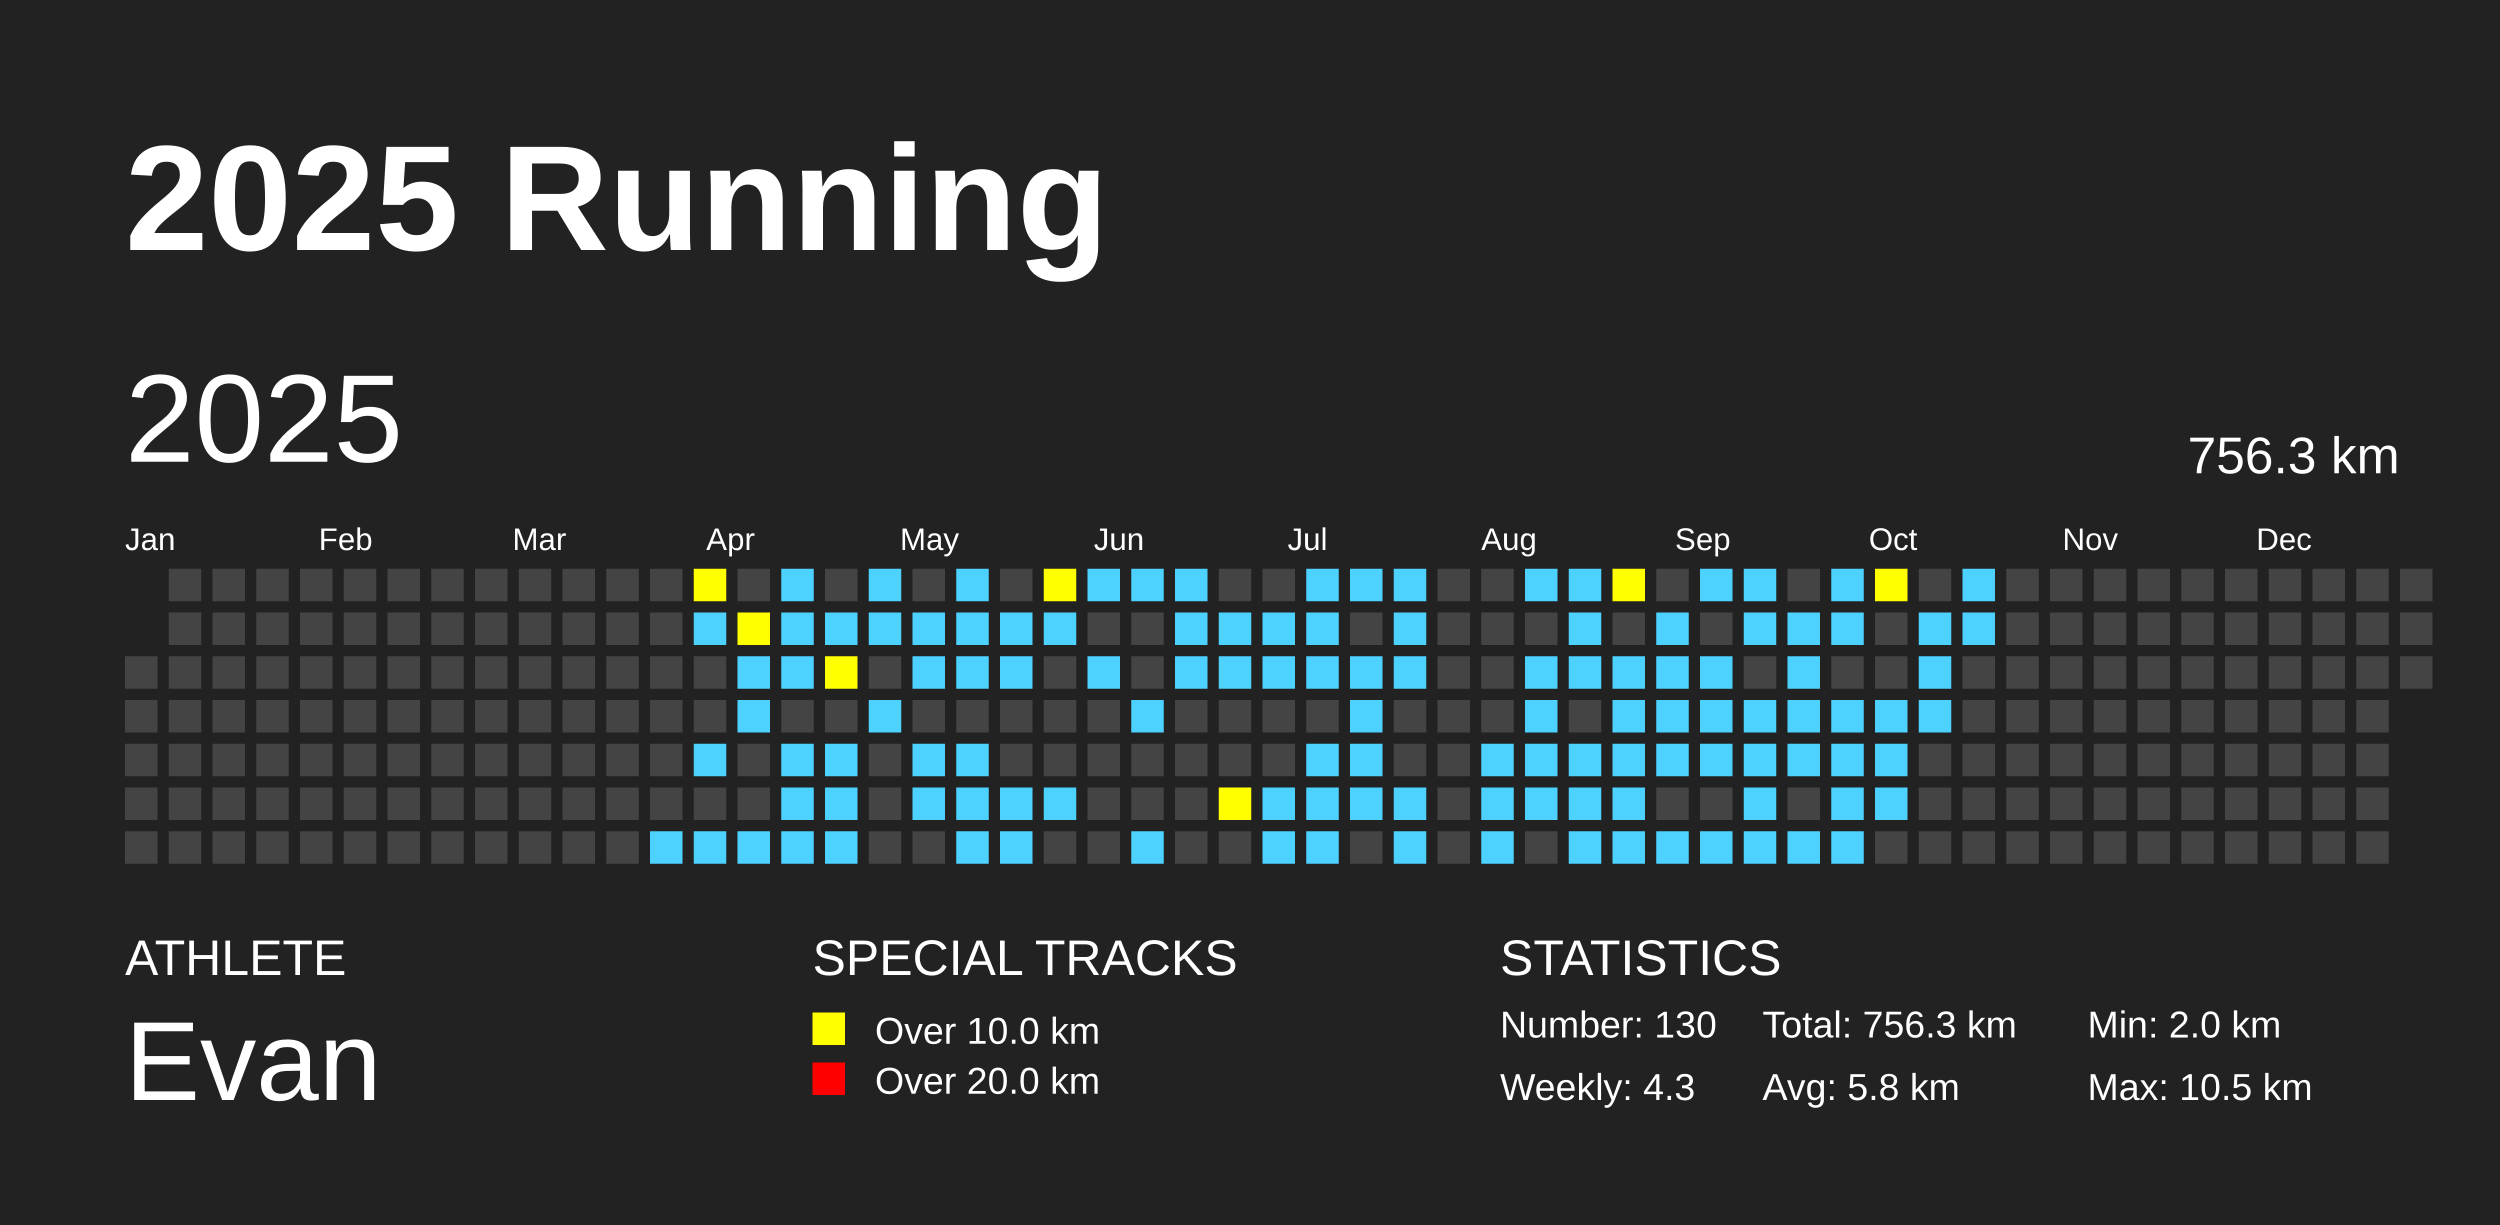
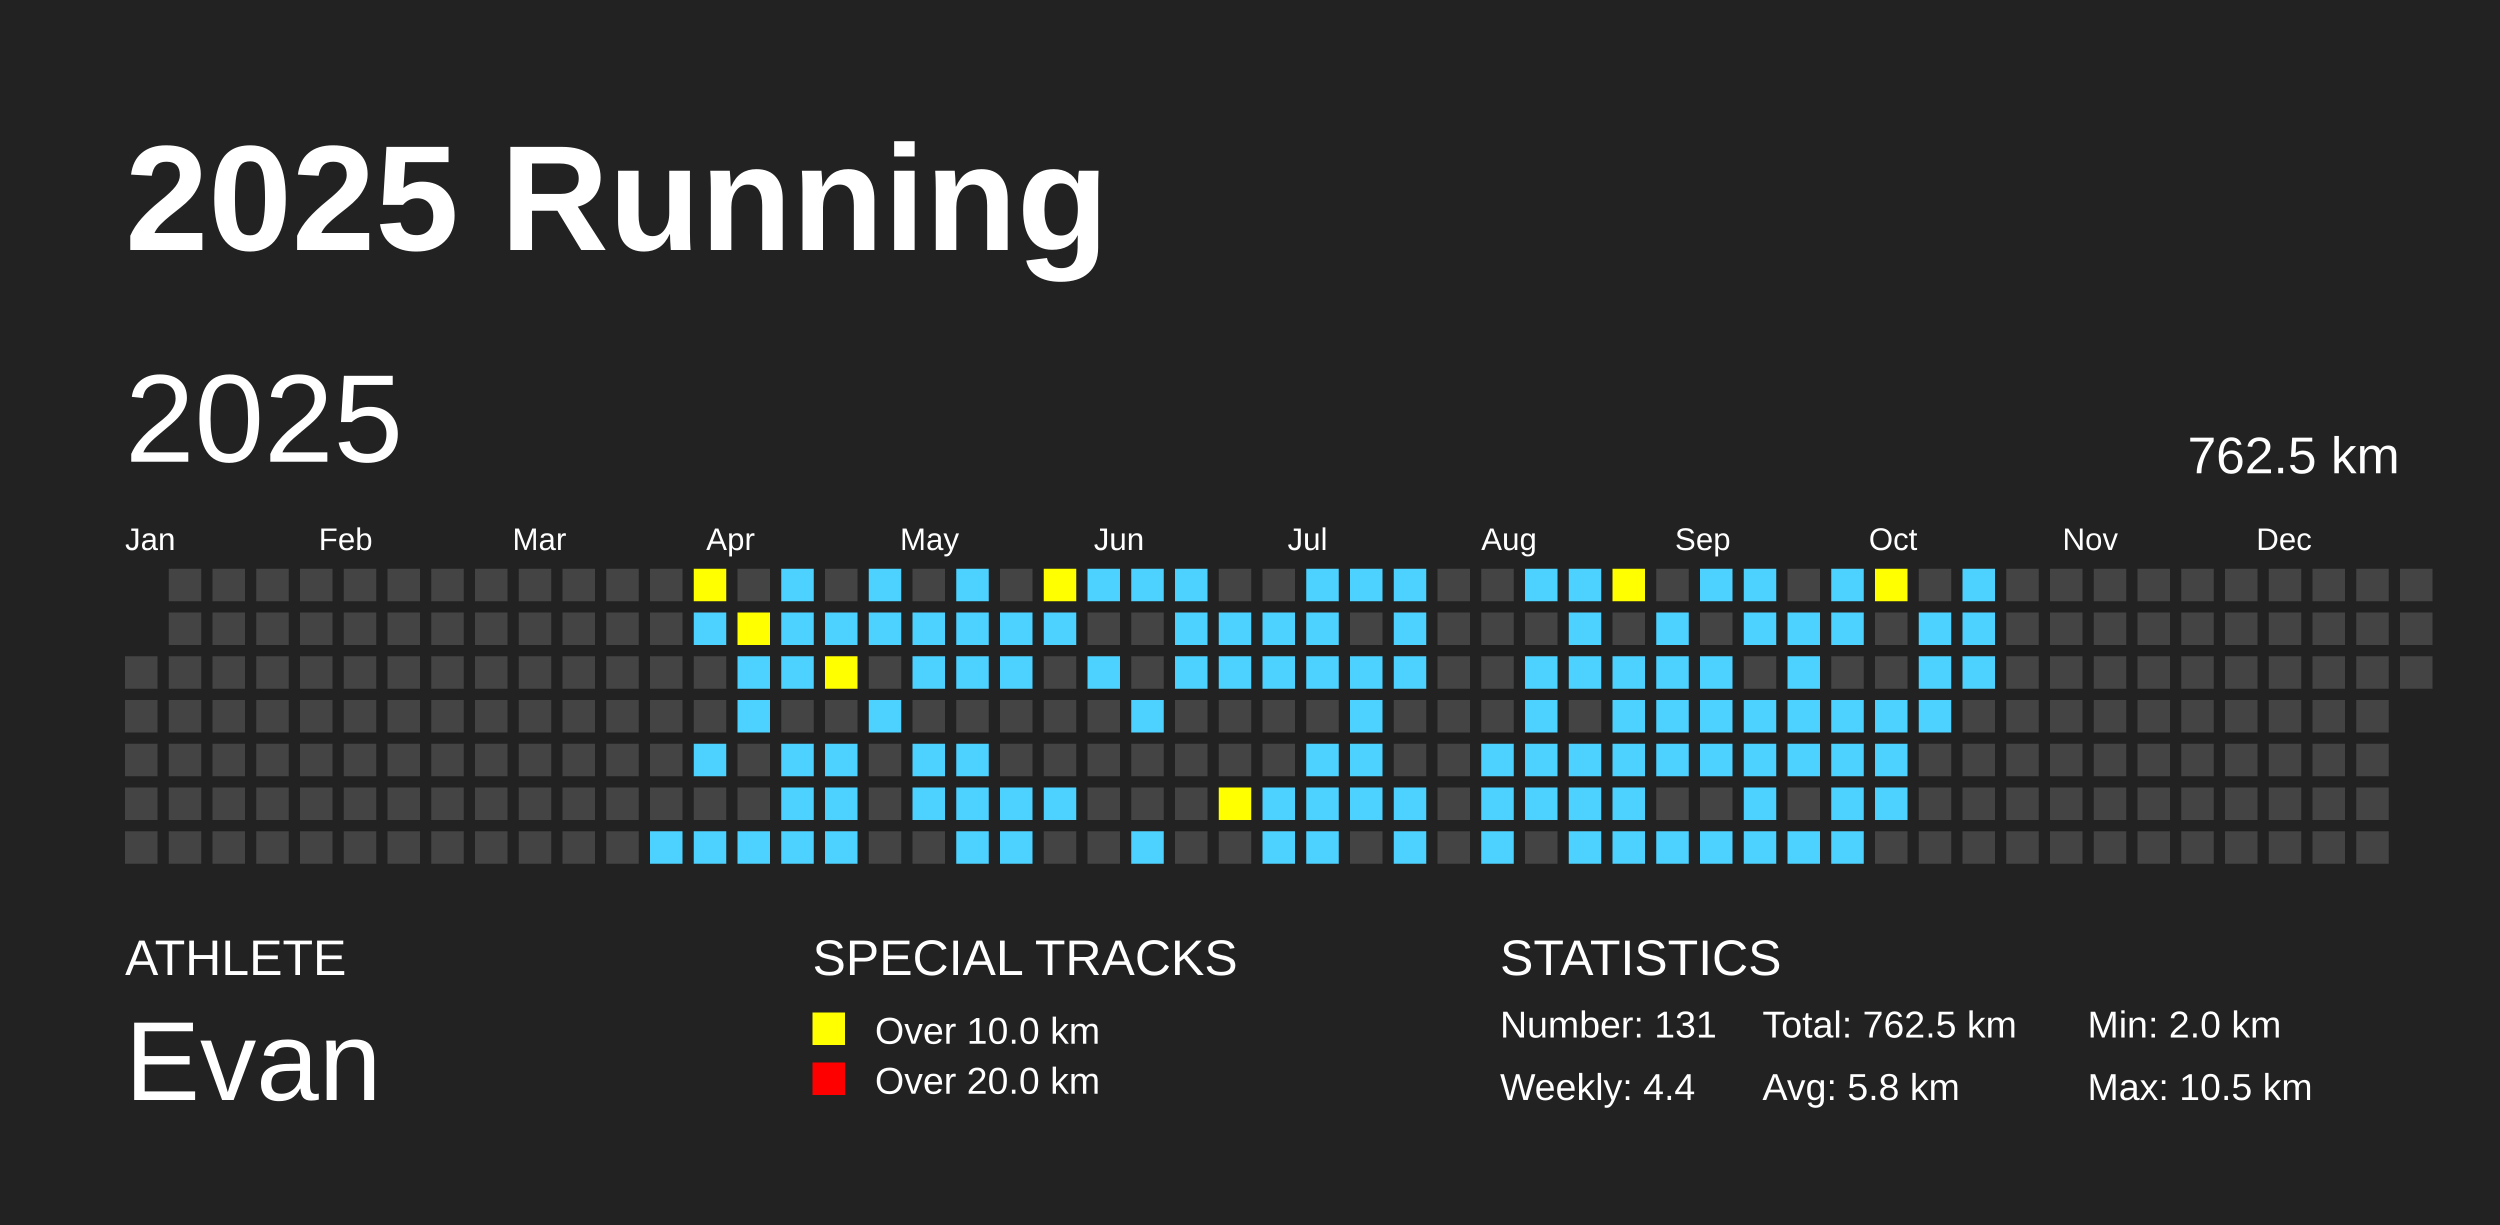
<svg xmlns="http://www.w3.org/2000/svg" baseProfile="full" height="98mm" version="1.1" viewBox="0,0,200,98" width="200mm">
  <defs />
  <rect fill="#222222" height="98" width="200" x="0" y="0" />
  <text fill="#FFFFFF" style="font-size:12px; font-family:Arial; font-weight:bold;" x="10" y="20">2025 Running</text>
  <text fill="#FFFFFF" style="font-size:4px; font-family:Arial" x="10" y="78">ATHLETE</text>
  <text fill="#FFFFFF" style="font-size:9px; font-family:Arial" x="10" y="88">Evan</text>
  <text fill="#FFFFFF" style="font-size:4px; font-family:Arial" x="65" y="78">SPECIAL TRACKS</text>
  <rect fill="yellow" height="2.6" width="2.6" x="65" y="81" />
  <text fill="#FFFFFF" style="font-size:3px; font-family:Arial" x="70" y="83.5">Over 10.0 km</text>
  <rect fill="red" height="2.6" width="2.6" x="65" y="85" />
  <text fill="#FFFFFF" style="font-size:3px; font-family:Arial" x="70" y="87.5">Over 20.0 km</text>
  <text fill="#FFFFFF" style="font-size:4px; font-family:Arial" x="120" y="78">STATISTICS</text>
-   <text fill="#FFFFFF" style="font-size:3px; font-family:Arial" x="120" y="83">Number: 130</text>
-   <text fill="#FFFFFF" style="font-size:3px; font-family:Arial" x="120" y="88">Weekly: 4.3</text>
-   <text fill="#FFFFFF" style="font-size:3px; font-family:Arial" x="141" y="83">Total: 756.3 km</text>
+   <text fill="#FFFFFF" style="font-size:3px; font-family:Arial" x="120" y="83">Number: 131</text>
+   <text fill="#FFFFFF" style="font-size:3px; font-family:Arial" x="120" y="88">Weekly: 4.4</text>
+   <text fill="#FFFFFF" style="font-size:3px; font-family:Arial" x="141" y="83">Total: 762.5 km</text>
  <text fill="#FFFFFF" style="font-size:3px; font-family:Arial" x="141" y="88">Avg: 5.8 km</text>
  <text fill="#FFFFFF" style="font-size:3px; font-family:Arial" x="167" y="83">Min: 2.0 km</text>
  <text fill="#FFFFFF" style="font-size:3px; font-family:Arial" x="167" y="88">Max: 10.5 km</text>
  <text dominant-baseline="hanging" fill="#FFFFFF" style="font-size:10.0px; font-family:Arial;" x="10" y="30">2025</text>
-   <text dominant-baseline="hanging" fill="#FFFFFF" style="font-size:4.125px; font-family:Arial;" x="175" y="35">756.3 km</text>
+   <text dominant-baseline="hanging" fill="#FFFFFF" style="font-size:4.125px; font-family:Arial;" x="175" y="35">762.5 km</text>
  <text fill="#FFFFFF" style="font-size:2.5px; font-family:Arial" x="10.0" y="44">Jan</text>
  <text fill="#FFFFFF" style="font-size:2.5px; font-family:Arial" x="25.5" y="44">Feb</text>
  <text fill="#FFFFFF" style="font-size:2.5px; font-family:Arial" x="41.0" y="44">Mar</text>
  <text fill="#FFFFFF" style="font-size:2.5px; font-family:Arial" x="56.5" y="44">Apr</text>
  <text fill="#FFFFFF" style="font-size:2.5px; font-family:Arial" x="72.0" y="44">May</text>
  <text fill="#FFFFFF" style="font-size:2.5px; font-family:Arial" x="87.5" y="44">Jun</text>
  <text fill="#FFFFFF" style="font-size:2.5px; font-family:Arial" x="103.0" y="44">Jul</text>
  <text fill="#FFFFFF" style="font-size:2.5px; font-family:Arial" x="118.5" y="44">Aug</text>
  <text fill="#FFFFFF" style="font-size:2.5px; font-family:Arial" x="134.0" y="44">Sep</text>
  <text fill="#FFFFFF" style="font-size:2.5px; font-family:Arial" x="149.5" y="44">Oct</text>
  <text fill="#FFFFFF" style="font-size:2.5px; font-family:Arial" x="165.0" y="44">Nov</text>
  <text fill="#FFFFFF" style="font-size:2.5px; font-family:Arial" x="180.5" y="44">Dec</text>
  <rect fill="#444444" height="2.6" width="2.6" x="10.0" y="52.5" />
  <rect fill="#444444" height="2.6" width="2.6" x="10.0" y="56.0" />
  <rect fill="#444444" height="2.6" width="2.6" x="10.0" y="59.5" />
  <rect fill="#444444" height="2.6" width="2.6" x="10.0" y="63.0" />
  <rect fill="#444444" height="2.6" width="2.6" x="10.0" y="66.5" />
  <rect fill="#444444" height="2.6" width="2.6" x="13.5" y="45.5" />
  <rect fill="#444444" height="2.6" width="2.6" x="13.5" y="49.0" />
  <rect fill="#444444" height="2.6" width="2.6" x="13.5" y="52.5" />
  <rect fill="#444444" height="2.6" width="2.6" x="13.5" y="56.0" />
  <rect fill="#444444" height="2.6" width="2.6" x="13.5" y="59.5" />
  <rect fill="#444444" height="2.6" width="2.6" x="13.5" y="63.0" />
  <rect fill="#444444" height="2.6" width="2.6" x="13.5" y="66.5" />
  <rect fill="#444444" height="2.6" width="2.6" x="17.0" y="45.5" />
  <rect fill="#444444" height="2.6" width="2.6" x="17.0" y="49.0" />
  <rect fill="#444444" height="2.6" width="2.6" x="17.0" y="52.5" />
  <rect fill="#444444" height="2.6" width="2.6" x="17.0" y="56.0" />
  <rect fill="#444444" height="2.6" width="2.6" x="17.0" y="59.5" />
  <rect fill="#444444" height="2.6" width="2.6" x="17.0" y="63.0" />
  <rect fill="#444444" height="2.6" width="2.6" x="17.0" y="66.5" />
  <rect fill="#444444" height="2.6" width="2.6" x="20.5" y="45.5" />
  <rect fill="#444444" height="2.6" width="2.6" x="20.5" y="49.0" />
  <rect fill="#444444" height="2.6" width="2.6" x="20.5" y="52.5" />
  <rect fill="#444444" height="2.6" width="2.6" x="20.5" y="56.0" />
  <rect fill="#444444" height="2.6" width="2.6" x="20.5" y="59.5" />
  <rect fill="#444444" height="2.6" width="2.6" x="20.5" y="63.0" />
  <rect fill="#444444" height="2.6" width="2.6" x="20.5" y="66.5" />
  <rect fill="#444444" height="2.6" width="2.6" x="24.0" y="45.5" />
  <rect fill="#444444" height="2.6" width="2.6" x="24.0" y="49.0" />
  <rect fill="#444444" height="2.6" width="2.6" x="24.0" y="52.5" />
  <rect fill="#444444" height="2.6" width="2.6" x="24.0" y="56.0" />
  <rect fill="#444444" height="2.6" width="2.6" x="24.0" y="59.5" />
  <rect fill="#444444" height="2.6" width="2.6" x="24.0" y="63.0" />
  <rect fill="#444444" height="2.6" width="2.6" x="24.0" y="66.5" />
  <rect fill="#444444" height="2.6" width="2.6" x="27.5" y="45.5" />
  <rect fill="#444444" height="2.6" width="2.6" x="27.5" y="49.0" />
  <rect fill="#444444" height="2.6" width="2.6" x="27.5" y="52.5" />
  <rect fill="#444444" height="2.6" width="2.6" x="27.5" y="56.0" />
  <rect fill="#444444" height="2.6" width="2.6" x="27.5" y="59.5" />
  <rect fill="#444444" height="2.6" width="2.6" x="27.5" y="63.0" />
  <rect fill="#444444" height="2.6" width="2.6" x="27.5" y="66.5" />
  <rect fill="#444444" height="2.6" width="2.6" x="31.0" y="45.5" />
  <rect fill="#444444" height="2.6" width="2.6" x="31.0" y="49.0" />
  <rect fill="#444444" height="2.6" width="2.6" x="31.0" y="52.5" />
  <rect fill="#444444" height="2.6" width="2.6" x="31.0" y="56.0" />
  <rect fill="#444444" height="2.6" width="2.6" x="31.0" y="59.5" />
  <rect fill="#444444" height="2.6" width="2.6" x="31.0" y="63.0" />
  <rect fill="#444444" height="2.6" width="2.6" x="31.0" y="66.5" />
  <rect fill="#444444" height="2.6" width="2.6" x="34.5" y="45.5" />
  <rect fill="#444444" height="2.6" width="2.6" x="34.5" y="49.0" />
  <rect fill="#444444" height="2.6" width="2.6" x="34.5" y="52.5" />
  <rect fill="#444444" height="2.6" width="2.6" x="34.5" y="56.0" />
  <rect fill="#444444" height="2.6" width="2.6" x="34.5" y="59.5" />
  <rect fill="#444444" height="2.6" width="2.6" x="34.5" y="63.0" />
  <rect fill="#444444" height="2.6" width="2.6" x="34.5" y="66.5" />
  <rect fill="#444444" height="2.6" width="2.6" x="38.0" y="45.5" />
  <rect fill="#444444" height="2.6" width="2.6" x="38.0" y="49.0" />
  <rect fill="#444444" height="2.6" width="2.6" x="38.0" y="52.5" />
  <rect fill="#444444" height="2.6" width="2.6" x="38.0" y="56.0" />
  <rect fill="#444444" height="2.6" width="2.6" x="38.0" y="59.5" />
  <rect fill="#444444" height="2.6" width="2.6" x="38.0" y="63.0" />
  <rect fill="#444444" height="2.6" width="2.6" x="38.0" y="66.5" />
  <rect fill="#444444" height="2.6" width="2.6" x="41.5" y="45.5" />
  <rect fill="#444444" height="2.6" width="2.6" x="41.5" y="49.0" />
  <rect fill="#444444" height="2.6" width="2.6" x="41.5" y="52.5" />
  <rect fill="#444444" height="2.6" width="2.6" x="41.5" y="56.0" />
  <rect fill="#444444" height="2.6" width="2.6" x="41.5" y="59.5" />
  <rect fill="#444444" height="2.6" width="2.6" x="41.5" y="63.0" />
  <rect fill="#444444" height="2.6" width="2.6" x="41.5" y="66.5" />
  <rect fill="#444444" height="2.6" width="2.6" x="45.0" y="45.5" />
  <rect fill="#444444" height="2.6" width="2.6" x="45.0" y="49.0" />
  <rect fill="#444444" height="2.6" width="2.6" x="45.0" y="52.5" />
  <rect fill="#444444" height="2.6" width="2.6" x="45.0" y="56.0" />
  <rect fill="#444444" height="2.6" width="2.6" x="45.0" y="59.5" />
  <rect fill="#444444" height="2.6" width="2.6" x="45.0" y="63.0" />
  <rect fill="#444444" height="2.6" width="2.6" x="45.0" y="66.5" />
  <rect fill="#444444" height="2.6" width="2.6" x="48.5" y="45.5" />
  <rect fill="#444444" height="2.6" width="2.6" x="48.5" y="49.0" />
  <rect fill="#444444" height="2.6" width="2.6" x="48.5" y="52.5" />
  <rect fill="#444444" height="2.6" width="2.6" x="48.5" y="56.0" />
  <rect fill="#444444" height="2.6" width="2.6" x="48.5" y="59.5" />
  <rect fill="#444444" height="2.6" width="2.6" x="48.5" y="63.0" />
  <rect fill="#444444" height="2.6" width="2.6" x="48.5" y="66.5" />
  <rect fill="#444444" height="2.6" width="2.6" x="52.0" y="45.5" />
  <rect fill="#444444" height="2.6" width="2.6" x="52.0" y="49.0" />
  <rect fill="#444444" height="2.6" width="2.6" x="52.0" y="52.5" />
  <rect fill="#444444" height="2.6" width="2.6" x="52.0" y="56.0" />
  <rect fill="#444444" height="2.6" width="2.6" x="52.0" y="59.5" />
  <rect fill="#444444" height="2.6" width="2.6" x="52.0" y="63.0" />
  <rect fill="#4DD2FF" height="2.6" width="2.6" x="52.0" y="66.5" />
  <rect fill="yellow" height="2.6" width="2.6" x="55.5" y="45.5" />
  <rect fill="#4DD2FF" height="2.6" width="2.6" x="55.5" y="49.0" />
  <rect fill="#444444" height="2.6" width="2.6" x="55.5" y="52.5" />
  <rect fill="#444444" height="2.6" width="2.6" x="55.5" y="56.0" />
  <rect fill="#4DD2FF" height="2.6" width="2.6" x="55.5" y="59.5" />
  <rect fill="#444444" height="2.6" width="2.6" x="55.5" y="63.0" />
  <rect fill="#4DD2FF" height="2.6" width="2.6" x="55.5" y="66.5" />
  <rect fill="#444444" height="2.6" width="2.6" x="59.0" y="45.5" />
  <rect fill="yellow" height="2.6" width="2.6" x="59.0" y="49.0" />
  <rect fill="#4DD2FF" height="2.6" width="2.6" x="59.0" y="52.5" />
  <rect fill="#4DD2FF" height="2.6" width="2.6" x="59.0" y="56.0" />
  <rect fill="#444444" height="2.6" width="2.6" x="59.0" y="59.5" />
  <rect fill="#444444" height="2.6" width="2.6" x="59.0" y="63.0" />
  <rect fill="#4DD2FF" height="2.6" width="2.6" x="59.0" y="66.5" />
  <rect fill="#4DD2FF" height="2.6" width="2.6" x="62.5" y="45.5" />
  <rect fill="#4DD2FF" height="2.6" width="2.6" x="62.5" y="49.0" />
  <rect fill="#4DD2FF" height="2.6" width="2.6" x="62.5" y="52.5" />
  <rect fill="#444444" height="2.6" width="2.6" x="62.5" y="56.0" />
  <rect fill="#4DD2FF" height="2.6" width="2.6" x="62.5" y="59.5" />
  <rect fill="#4DD2FF" height="2.6" width="2.6" x="62.5" y="63.0" />
  <rect fill="#4DD2FF" height="2.6" width="2.6" x="62.5" y="66.5" />
  <rect fill="#444444" height="2.6" width="2.6" x="66.0" y="45.5" />
  <rect fill="#4DD2FF" height="2.6" width="2.6" x="66.0" y="49.0" />
  <rect fill="yellow" height="2.6" width="2.6" x="66.0" y="52.5" />
  <rect fill="#444444" height="2.6" width="2.6" x="66.0" y="56.0" />
  <rect fill="#4DD2FF" height="2.6" width="2.6" x="66.0" y="59.5" />
  <rect fill="#4DD2FF" height="2.6" width="2.6" x="66.0" y="63.0" />
  <rect fill="#4DD2FF" height="2.6" width="2.6" x="66.0" y="66.5" />
  <rect fill="#4DD2FF" height="2.6" width="2.6" x="69.5" y="45.5" />
  <rect fill="#4DD2FF" height="2.6" width="2.6" x="69.5" y="49.0" />
  <rect fill="#444444" height="2.6" width="2.6" x="69.5" y="52.5" />
  <rect fill="#4DD2FF" height="2.6" width="2.6" x="69.5" y="56.0" />
  <rect fill="#444444" height="2.6" width="2.6" x="69.5" y="59.5" />
  <rect fill="#444444" height="2.6" width="2.6" x="69.5" y="63.0" />
  <rect fill="#444444" height="2.6" width="2.6" x="69.5" y="66.5" />
  <rect fill="#444444" height="2.6" width="2.6" x="73.0" y="45.5" />
  <rect fill="#4DD2FF" height="2.6" width="2.6" x="73.0" y="49.0" />
  <rect fill="#4DD2FF" height="2.6" width="2.6" x="73.0" y="52.5" />
  <rect fill="#444444" height="2.6" width="2.6" x="73.0" y="56.0" />
  <rect fill="#4DD2FF" height="2.6" width="2.6" x="73.0" y="59.5" />
  <rect fill="#4DD2FF" height="2.6" width="2.6" x="73.0" y="63.0" />
  <rect fill="#444444" height="2.6" width="2.6" x="73.0" y="66.5" />
  <rect fill="#4DD2FF" height="2.6" width="2.6" x="76.5" y="45.5" />
  <rect fill="#4DD2FF" height="2.6" width="2.6" x="76.5" y="49.0" />
  <rect fill="#4DD2FF" height="2.6" width="2.6" x="76.5" y="52.5" />
  <rect fill="#444444" height="2.6" width="2.6" x="76.5" y="56.0" />
  <rect fill="#4DD2FF" height="2.6" width="2.6" x="76.5" y="59.5" />
  <rect fill="#4DD2FF" height="2.6" width="2.6" x="76.5" y="63.0" />
  <rect fill="#4DD2FF" height="2.6" width="2.6" x="76.5" y="66.5" />
  <rect fill="#444444" height="2.6" width="2.6" x="80.0" y="45.5" />
  <rect fill="#4DD2FF" height="2.6" width="2.6" x="80.0" y="49.0" />
  <rect fill="#4DD2FF" height="2.6" width="2.6" x="80.0" y="52.5" />
  <rect fill="#444444" height="2.6" width="2.6" x="80.0" y="56.0" />
  <rect fill="#444444" height="2.6" width="2.6" x="80.0" y="59.5" />
  <rect fill="#4DD2FF" height="2.6" width="2.6" x="80.0" y="63.0" />
  <rect fill="#4DD2FF" height="2.6" width="2.6" x="80.0" y="66.5" />
  <rect fill="yellow" height="2.6" width="2.6" x="83.5" y="45.5" />
  <rect fill="#4DD2FF" height="2.6" width="2.6" x="83.5" y="49.0" />
  <rect fill="#444444" height="2.6" width="2.6" x="83.5" y="52.5" />
  <rect fill="#444444" height="2.6" width="2.6" x="83.5" y="56.0" />
  <rect fill="#444444" height="2.6" width="2.6" x="83.5" y="59.5" />
  <rect fill="#4DD2FF" height="2.6" width="2.6" x="83.5" y="63.0" />
  <rect fill="#444444" height="2.6" width="2.6" x="83.5" y="66.5" />
  <rect fill="#4DD2FF" height="2.6" width="2.6" x="87.0" y="45.5" />
  <rect fill="#444444" height="2.6" width="2.6" x="87.0" y="49.0" />
  <rect fill="#4DD2FF" height="2.6" width="2.6" x="87.0" y="52.5" />
  <rect fill="#444444" height="2.6" width="2.6" x="87.0" y="56.0" />
  <rect fill="#444444" height="2.6" width="2.6" x="87.0" y="59.5" />
  <rect fill="#444444" height="2.6" width="2.6" x="87.0" y="63.0" />
  <rect fill="#444444" height="2.6" width="2.6" x="87.0" y="66.5" />
  <rect fill="#4DD2FF" height="2.6" width="2.6" x="90.5" y="45.5" />
  <rect fill="#444444" height="2.6" width="2.6" x="90.5" y="49.0" />
  <rect fill="#444444" height="2.6" width="2.6" x="90.5" y="52.5" />
  <rect fill="#4DD2FF" height="2.6" width="2.6" x="90.5" y="56.0" />
  <rect fill="#444444" height="2.6" width="2.6" x="90.5" y="59.5" />
  <rect fill="#444444" height="2.6" width="2.6" x="90.5" y="63.0" />
  <rect fill="#4DD2FF" height="2.6" width="2.6" x="90.5" y="66.5" />
  <rect fill="#4DD2FF" height="2.6" width="2.6" x="94.0" y="45.5" />
  <rect fill="#4DD2FF" height="2.6" width="2.6" x="94.0" y="49.0" />
  <rect fill="#4DD2FF" height="2.6" width="2.6" x="94.0" y="52.5" />
  <rect fill="#444444" height="2.6" width="2.6" x="94.0" y="56.0" />
  <rect fill="#444444" height="2.6" width="2.6" x="94.0" y="59.5" />
  <rect fill="#444444" height="2.6" width="2.6" x="94.0" y="63.0" />
  <rect fill="#444444" height="2.6" width="2.6" x="94.0" y="66.5" />
  <rect fill="#444444" height="2.6" width="2.6" x="97.5" y="45.5" />
  <rect fill="#4DD2FF" height="2.6" width="2.6" x="97.5" y="49.0" />
  <rect fill="#4DD2FF" height="2.6" width="2.6" x="97.5" y="52.5" />
  <rect fill="#444444" height="2.6" width="2.6" x="97.5" y="56.0" />
  <rect fill="#444444" height="2.6" width="2.6" x="97.5" y="59.5" />
  <rect fill="yellow" height="2.6" width="2.6" x="97.5" y="63.0" />
  <rect fill="#444444" height="2.6" width="2.6" x="97.5" y="66.5" />
  <rect fill="#444444" height="2.6" width="2.6" x="101.0" y="45.5" />
  <rect fill="#4DD2FF" height="2.6" width="2.6" x="101.0" y="49.0" />
  <rect fill="#4DD2FF" height="2.6" width="2.6" x="101.0" y="52.5" />
  <rect fill="#444444" height="2.6" width="2.6" x="101.0" y="56.0" />
  <rect fill="#444444" height="2.6" width="2.6" x="101.0" y="59.5" />
  <rect fill="#4DD2FF" height="2.6" width="2.6" x="101.0" y="63.0" />
  <rect fill="#4DD2FF" height="2.6" width="2.6" x="101.0" y="66.5" />
  <rect fill="#4DD2FF" height="2.6" width="2.6" x="104.5" y="45.5" />
  <rect fill="#4DD2FF" height="2.6" width="2.6" x="104.5" y="49.0" />
  <rect fill="#4DD2FF" height="2.6" width="2.6" x="104.5" y="52.5" />
  <rect fill="#444444" height="2.6" width="2.6" x="104.5" y="56.0" />
  <rect fill="#4DD2FF" height="2.6" width="2.6" x="104.5" y="59.5" />
  <rect fill="#4DD2FF" height="2.6" width="2.6" x="104.5" y="63.0" />
  <rect fill="#4DD2FF" height="2.6" width="2.6" x="104.5" y="66.5" />
  <rect fill="#4DD2FF" height="2.6" width="2.6" x="108.0" y="45.5" />
  <rect fill="#444444" height="2.6" width="2.6" x="108.0" y="49.0" />
  <rect fill="#4DD2FF" height="2.6" width="2.6" x="108.0" y="52.5" />
  <rect fill="#4DD2FF" height="2.6" width="2.6" x="108.0" y="56.0" />
  <rect fill="#4DD2FF" height="2.6" width="2.6" x="108.0" y="59.5" />
  <rect fill="#4DD2FF" height="2.6" width="2.6" x="108.0" y="63.0" />
  <rect fill="#444444" height="2.6" width="2.6" x="108.0" y="66.5" />
  <rect fill="#4DD2FF" height="2.6" width="2.6" x="111.5" y="45.5" />
  <rect fill="#4DD2FF" height="2.6" width="2.6" x="111.5" y="49.0" />
  <rect fill="#4DD2FF" height="2.6" width="2.6" x="111.5" y="52.5" />
  <rect fill="#444444" height="2.6" width="2.6" x="111.5" y="56.0" />
  <rect fill="#444444" height="2.6" width="2.6" x="111.5" y="59.5" />
  <rect fill="#4DD2FF" height="2.6" width="2.6" x="111.5" y="63.0" />
  <rect fill="#4DD2FF" height="2.6" width="2.6" x="111.5" y="66.5" />
  <rect fill="#444444" height="2.6" width="2.6" x="115.0" y="45.5" />
  <rect fill="#444444" height="2.6" width="2.6" x="115.0" y="49.0" />
  <rect fill="#444444" height="2.6" width="2.6" x="115.0" y="52.5" />
  <rect fill="#444444" height="2.6" width="2.6" x="115.0" y="56.0" />
  <rect fill="#444444" height="2.6" width="2.6" x="115.0" y="59.5" />
  <rect fill="#444444" height="2.6" width="2.6" x="115.0" y="63.0" />
  <rect fill="#444444" height="2.6" width="2.6" x="115.0" y="66.5" />
  <rect fill="#444444" height="2.6" width="2.6" x="118.5" y="45.5" />
  <rect fill="#444444" height="2.6" width="2.6" x="118.5" y="49.0" />
  <rect fill="#444444" height="2.6" width="2.6" x="118.5" y="52.5" />
  <rect fill="#444444" height="2.6" width="2.6" x="118.5" y="56.0" />
  <rect fill="#4DD2FF" height="2.6" width="2.6" x="118.5" y="59.5" />
  <rect fill="#4DD2FF" height="2.6" width="2.6" x="118.5" y="63.0" />
  <rect fill="#4DD2FF" height="2.6" width="2.6" x="118.5" y="66.5" />
  <rect fill="#4DD2FF" height="2.6" width="2.6" x="122.0" y="45.5" />
  <rect fill="#444444" height="2.6" width="2.6" x="122.0" y="49.0" />
  <rect fill="#4DD2FF" height="2.6" width="2.6" x="122.0" y="52.5" />
  <rect fill="#4DD2FF" height="2.6" width="2.6" x="122.0" y="56.0" />
  <rect fill="#4DD2FF" height="2.6" width="2.6" x="122.0" y="59.5" />
  <rect fill="#4DD2FF" height="2.6" width="2.6" x="122.0" y="63.0" />
  <rect fill="#444444" height="2.6" width="2.6" x="122.0" y="66.5" />
  <rect fill="#4DD2FF" height="2.6" width="2.6" x="125.5" y="45.5" />
  <rect fill="#4DD2FF" height="2.6" width="2.6" x="125.5" y="49.0" />
  <rect fill="#4DD2FF" height="2.6" width="2.6" x="125.5" y="52.5" />
  <rect fill="#444444" height="2.6" width="2.6" x="125.5" y="56.0" />
  <rect fill="#4DD2FF" height="2.6" width="2.6" x="125.5" y="59.5" />
  <rect fill="#4DD2FF" height="2.6" width="2.6" x="125.5" y="63.0" />
  <rect fill="#4DD2FF" height="2.6" width="2.6" x="125.5" y="66.5" />
  <rect fill="yellow" height="2.6" width="2.6" x="129.0" y="45.5" />
  <rect fill="#444444" height="2.6" width="2.6" x="129.0" y="49.0" />
  <rect fill="#4DD2FF" height="2.6" width="2.6" x="129.0" y="52.5" />
  <rect fill="#4DD2FF" height="2.6" width="2.6" x="129.0" y="56.0" />
  <rect fill="#4DD2FF" height="2.6" width="2.6" x="129.0" y="59.5" />
  <rect fill="#4DD2FF" height="2.6" width="2.6" x="129.0" y="63.0" />
  <rect fill="#4DD2FF" height="2.6" width="2.6" x="129.0" y="66.5" />
  <rect fill="#444444" height="2.6" width="2.6" x="132.5" y="45.5" />
  <rect fill="#4DD2FF" height="2.6" width="2.6" x="132.5" y="49.0" />
  <rect fill="#4DD2FF" height="2.6" width="2.6" x="132.5" y="52.5" />
  <rect fill="#4DD2FF" height="2.6" width="2.6" x="132.5" y="56.0" />
  <rect fill="#4DD2FF" height="2.6" width="2.6" x="132.5" y="59.5" />
  <rect fill="#444444" height="2.6" width="2.6" x="132.5" y="63.0" />
  <rect fill="#4DD2FF" height="2.6" width="2.6" x="132.5" y="66.5" />
  <rect fill="#4DD2FF" height="2.6" width="2.6" x="136.0" y="45.5" />
  <rect fill="#444444" height="2.6" width="2.6" x="136.0" y="49.0" />
  <rect fill="#4DD2FF" height="2.6" width="2.6" x="136.0" y="52.5" />
  <rect fill="#4DD2FF" height="2.6" width="2.6" x="136.0" y="56.0" />
  <rect fill="#4DD2FF" height="2.6" width="2.6" x="136.0" y="59.5" />
  <rect fill="#444444" height="2.6" width="2.6" x="136.0" y="63.0" />
  <rect fill="#4DD2FF" height="2.6" width="2.6" x="136.0" y="66.5" />
  <rect fill="#4DD2FF" height="2.6" width="2.6" x="139.5" y="45.5" />
  <rect fill="#4DD2FF" height="2.6" width="2.6" x="139.5" y="49.0" />
  <rect fill="#444444" height="2.6" width="2.6" x="139.5" y="52.5" />
  <rect fill="#4DD2FF" height="2.6" width="2.6" x="139.5" y="56.0" />
  <rect fill="#4DD2FF" height="2.6" width="2.6" x="139.5" y="59.5" />
  <rect fill="#4DD2FF" height="2.6" width="2.6" x="139.5" y="63.0" />
  <rect fill="#4DD2FF" height="2.6" width="2.6" x="139.5" y="66.5" />
  <rect fill="#444444" height="2.6" width="2.6" x="143.0" y="45.5" />
  <rect fill="#4DD2FF" height="2.6" width="2.6" x="143.0" y="49.0" />
  <rect fill="#4DD2FF" height="2.6" width="2.6" x="143.0" y="52.5" />
  <rect fill="#4DD2FF" height="2.6" width="2.6" x="143.0" y="56.0" />
  <rect fill="#4DD2FF" height="2.6" width="2.6" x="143.0" y="59.5" />
  <rect fill="#444444" height="2.6" width="2.6" x="143.0" y="63.0" />
  <rect fill="#4DD2FF" height="2.6" width="2.6" x="143.0" y="66.5" />
  <rect fill="#4DD2FF" height="2.6" width="2.6" x="146.5" y="45.5" />
  <rect fill="#4DD2FF" height="2.6" width="2.6" x="146.5" y="49.0" />
  <rect fill="#444444" height="2.6" width="2.6" x="146.5" y="52.5" />
  <rect fill="#4DD2FF" height="2.6" width="2.6" x="146.5" y="56.0" />
  <rect fill="#4DD2FF" height="2.6" width="2.6" x="146.5" y="59.5" />
  <rect fill="#4DD2FF" height="2.6" width="2.6" x="146.5" y="63.0" />
  <rect fill="#4DD2FF" height="2.6" width="2.6" x="146.5" y="66.5" />
  <rect fill="yellow" height="2.6" width="2.6" x="150.0" y="45.5" />
  <rect fill="#444444" height="2.6" width="2.6" x="150.0" y="49.0" />
  <rect fill="#444444" height="2.6" width="2.6" x="150.0" y="52.5" />
  <rect fill="#4DD2FF" height="2.6" width="2.6" x="150.0" y="56.0" />
  <rect fill="#4DD2FF" height="2.6" width="2.6" x="150.0" y="59.5" />
  <rect fill="#4DD2FF" height="2.6" width="2.6" x="150.0" y="63.0" />
  <rect fill="#444444" height="2.6" width="2.6" x="150.0" y="66.5" />
  <rect fill="#444444" height="2.6" width="2.6" x="153.5" y="45.5" />
  <rect fill="#4DD2FF" height="2.6" width="2.6" x="153.5" y="49.0" />
  <rect fill="#4DD2FF" height="2.6" width="2.6" x="153.5" y="52.5" />
  <rect fill="#4DD2FF" height="2.6" width="2.6" x="153.5" y="56.0" />
  <rect fill="#444444" height="2.6" width="2.6" x="153.5" y="59.5" />
  <rect fill="#444444" height="2.6" width="2.6" x="153.5" y="63.0" />
  <rect fill="#444444" height="2.6" width="2.6" x="153.5" y="66.5" />
  <rect fill="#4DD2FF" height="2.6" width="2.6" x="157.0" y="45.5" />
  <rect fill="#4DD2FF" height="2.6" width="2.6" x="157.0" y="49.0" />
-   <rect fill="#444444" height="2.6" width="2.6" x="157.0" y="52.5" />
+   <rect fill="#4DD2FF" height="2.6" width="2.6" x="157.0" y="52.5" />
  <rect fill="#444444" height="2.6" width="2.6" x="157.0" y="56.0" />
  <rect fill="#444444" height="2.6" width="2.6" x="157.0" y="59.5" />
  <rect fill="#444444" height="2.6" width="2.6" x="157.0" y="63.0" />
  <rect fill="#444444" height="2.6" width="2.6" x="157.0" y="66.5" />
  <rect fill="#444444" height="2.6" width="2.6" x="160.5" y="45.5" />
  <rect fill="#444444" height="2.6" width="2.6" x="160.5" y="49.0" />
  <rect fill="#444444" height="2.6" width="2.6" x="160.5" y="52.5" />
  <rect fill="#444444" height="2.6" width="2.6" x="160.5" y="56.0" />
  <rect fill="#444444" height="2.6" width="2.6" x="160.5" y="59.5" />
  <rect fill="#444444" height="2.6" width="2.6" x="160.5" y="63.0" />
  <rect fill="#444444" height="2.6" width="2.6" x="160.5" y="66.5" />
  <rect fill="#444444" height="2.6" width="2.6" x="164.0" y="45.5" />
  <rect fill="#444444" height="2.6" width="2.6" x="164.0" y="49.0" />
  <rect fill="#444444" height="2.6" width="2.6" x="164.0" y="52.5" />
  <rect fill="#444444" height="2.6" width="2.6" x="164.0" y="56.0" />
  <rect fill="#444444" height="2.6" width="2.6" x="164.0" y="59.5" />
  <rect fill="#444444" height="2.6" width="2.6" x="164.0" y="63.0" />
  <rect fill="#444444" height="2.6" width="2.6" x="164.0" y="66.5" />
  <rect fill="#444444" height="2.6" width="2.6" x="167.5" y="45.5" />
  <rect fill="#444444" height="2.6" width="2.6" x="167.5" y="49.0" />
  <rect fill="#444444" height="2.6" width="2.6" x="167.5" y="52.5" />
  <rect fill="#444444" height="2.6" width="2.6" x="167.5" y="56.0" />
  <rect fill="#444444" height="2.6" width="2.6" x="167.5" y="59.5" />
  <rect fill="#444444" height="2.6" width="2.6" x="167.5" y="63.0" />
  <rect fill="#444444" height="2.6" width="2.6" x="167.5" y="66.5" />
  <rect fill="#444444" height="2.6" width="2.6" x="171.0" y="45.5" />
  <rect fill="#444444" height="2.6" width="2.6" x="171.0" y="49.0" />
  <rect fill="#444444" height="2.6" width="2.6" x="171.0" y="52.5" />
  <rect fill="#444444" height="2.6" width="2.6" x="171.0" y="56.0" />
  <rect fill="#444444" height="2.6" width="2.6" x="171.0" y="59.5" />
  <rect fill="#444444" height="2.6" width="2.6" x="171.0" y="63.0" />
  <rect fill="#444444" height="2.6" width="2.6" x="171.0" y="66.5" />
  <rect fill="#444444" height="2.6" width="2.6" x="174.5" y="45.5" />
  <rect fill="#444444" height="2.6" width="2.6" x="174.5" y="49.0" />
  <rect fill="#444444" height="2.6" width="2.6" x="174.5" y="52.5" />
  <rect fill="#444444" height="2.6" width="2.6" x="174.5" y="56.0" />
  <rect fill="#444444" height="2.6" width="2.6" x="174.5" y="59.5" />
  <rect fill="#444444" height="2.6" width="2.6" x="174.5" y="63.0" />
  <rect fill="#444444" height="2.6" width="2.6" x="174.5" y="66.5" />
  <rect fill="#444444" height="2.6" width="2.6" x="178.0" y="45.5" />
  <rect fill="#444444" height="2.6" width="2.6" x="178.0" y="49.0" />
  <rect fill="#444444" height="2.6" width="2.6" x="178.0" y="52.5" />
  <rect fill="#444444" height="2.6" width="2.6" x="178.0" y="56.0" />
  <rect fill="#444444" height="2.6" width="2.6" x="178.0" y="59.5" />
  <rect fill="#444444" height="2.6" width="2.6" x="178.0" y="63.0" />
  <rect fill="#444444" height="2.6" width="2.6" x="178.0" y="66.5" />
  <rect fill="#444444" height="2.6" width="2.6" x="181.5" y="45.5" />
  <rect fill="#444444" height="2.6" width="2.6" x="181.5" y="49.0" />
  <rect fill="#444444" height="2.6" width="2.6" x="181.5" y="52.5" />
  <rect fill="#444444" height="2.6" width="2.6" x="181.5" y="56.0" />
  <rect fill="#444444" height="2.6" width="2.6" x="181.5" y="59.5" />
  <rect fill="#444444" height="2.6" width="2.6" x="181.5" y="63.0" />
  <rect fill="#444444" height="2.6" width="2.6" x="181.5" y="66.5" />
  <rect fill="#444444" height="2.6" width="2.6" x="185.0" y="45.5" />
  <rect fill="#444444" height="2.6" width="2.6" x="185.0" y="49.0" />
  <rect fill="#444444" height="2.6" width="2.6" x="185.0" y="52.5" />
  <rect fill="#444444" height="2.6" width="2.6" x="185.0" y="56.0" />
  <rect fill="#444444" height="2.6" width="2.6" x="185.0" y="59.5" />
  <rect fill="#444444" height="2.6" width="2.6" x="185.0" y="63.0" />
  <rect fill="#444444" height="2.6" width="2.6" x="185.0" y="66.5" />
  <rect fill="#444444" height="2.6" width="2.6" x="188.5" y="45.5" />
  <rect fill="#444444" height="2.6" width="2.6" x="188.5" y="49.0" />
  <rect fill="#444444" height="2.6" width="2.6" x="188.5" y="52.5" />
  <rect fill="#444444" height="2.6" width="2.6" x="188.5" y="56.0" />
  <rect fill="#444444" height="2.6" width="2.6" x="188.5" y="59.5" />
  <rect fill="#444444" height="2.6" width="2.6" x="188.5" y="63.0" />
  <rect fill="#444444" height="2.6" width="2.6" x="188.5" y="66.5" />
  <rect fill="#444444" height="2.6" width="2.6" x="192.0" y="45.5" />
  <rect fill="#444444" height="2.6" width="2.6" x="192.0" y="49.0" />
  <rect fill="#444444" height="2.6" width="2.6" x="192.0" y="52.5" />
</svg>
